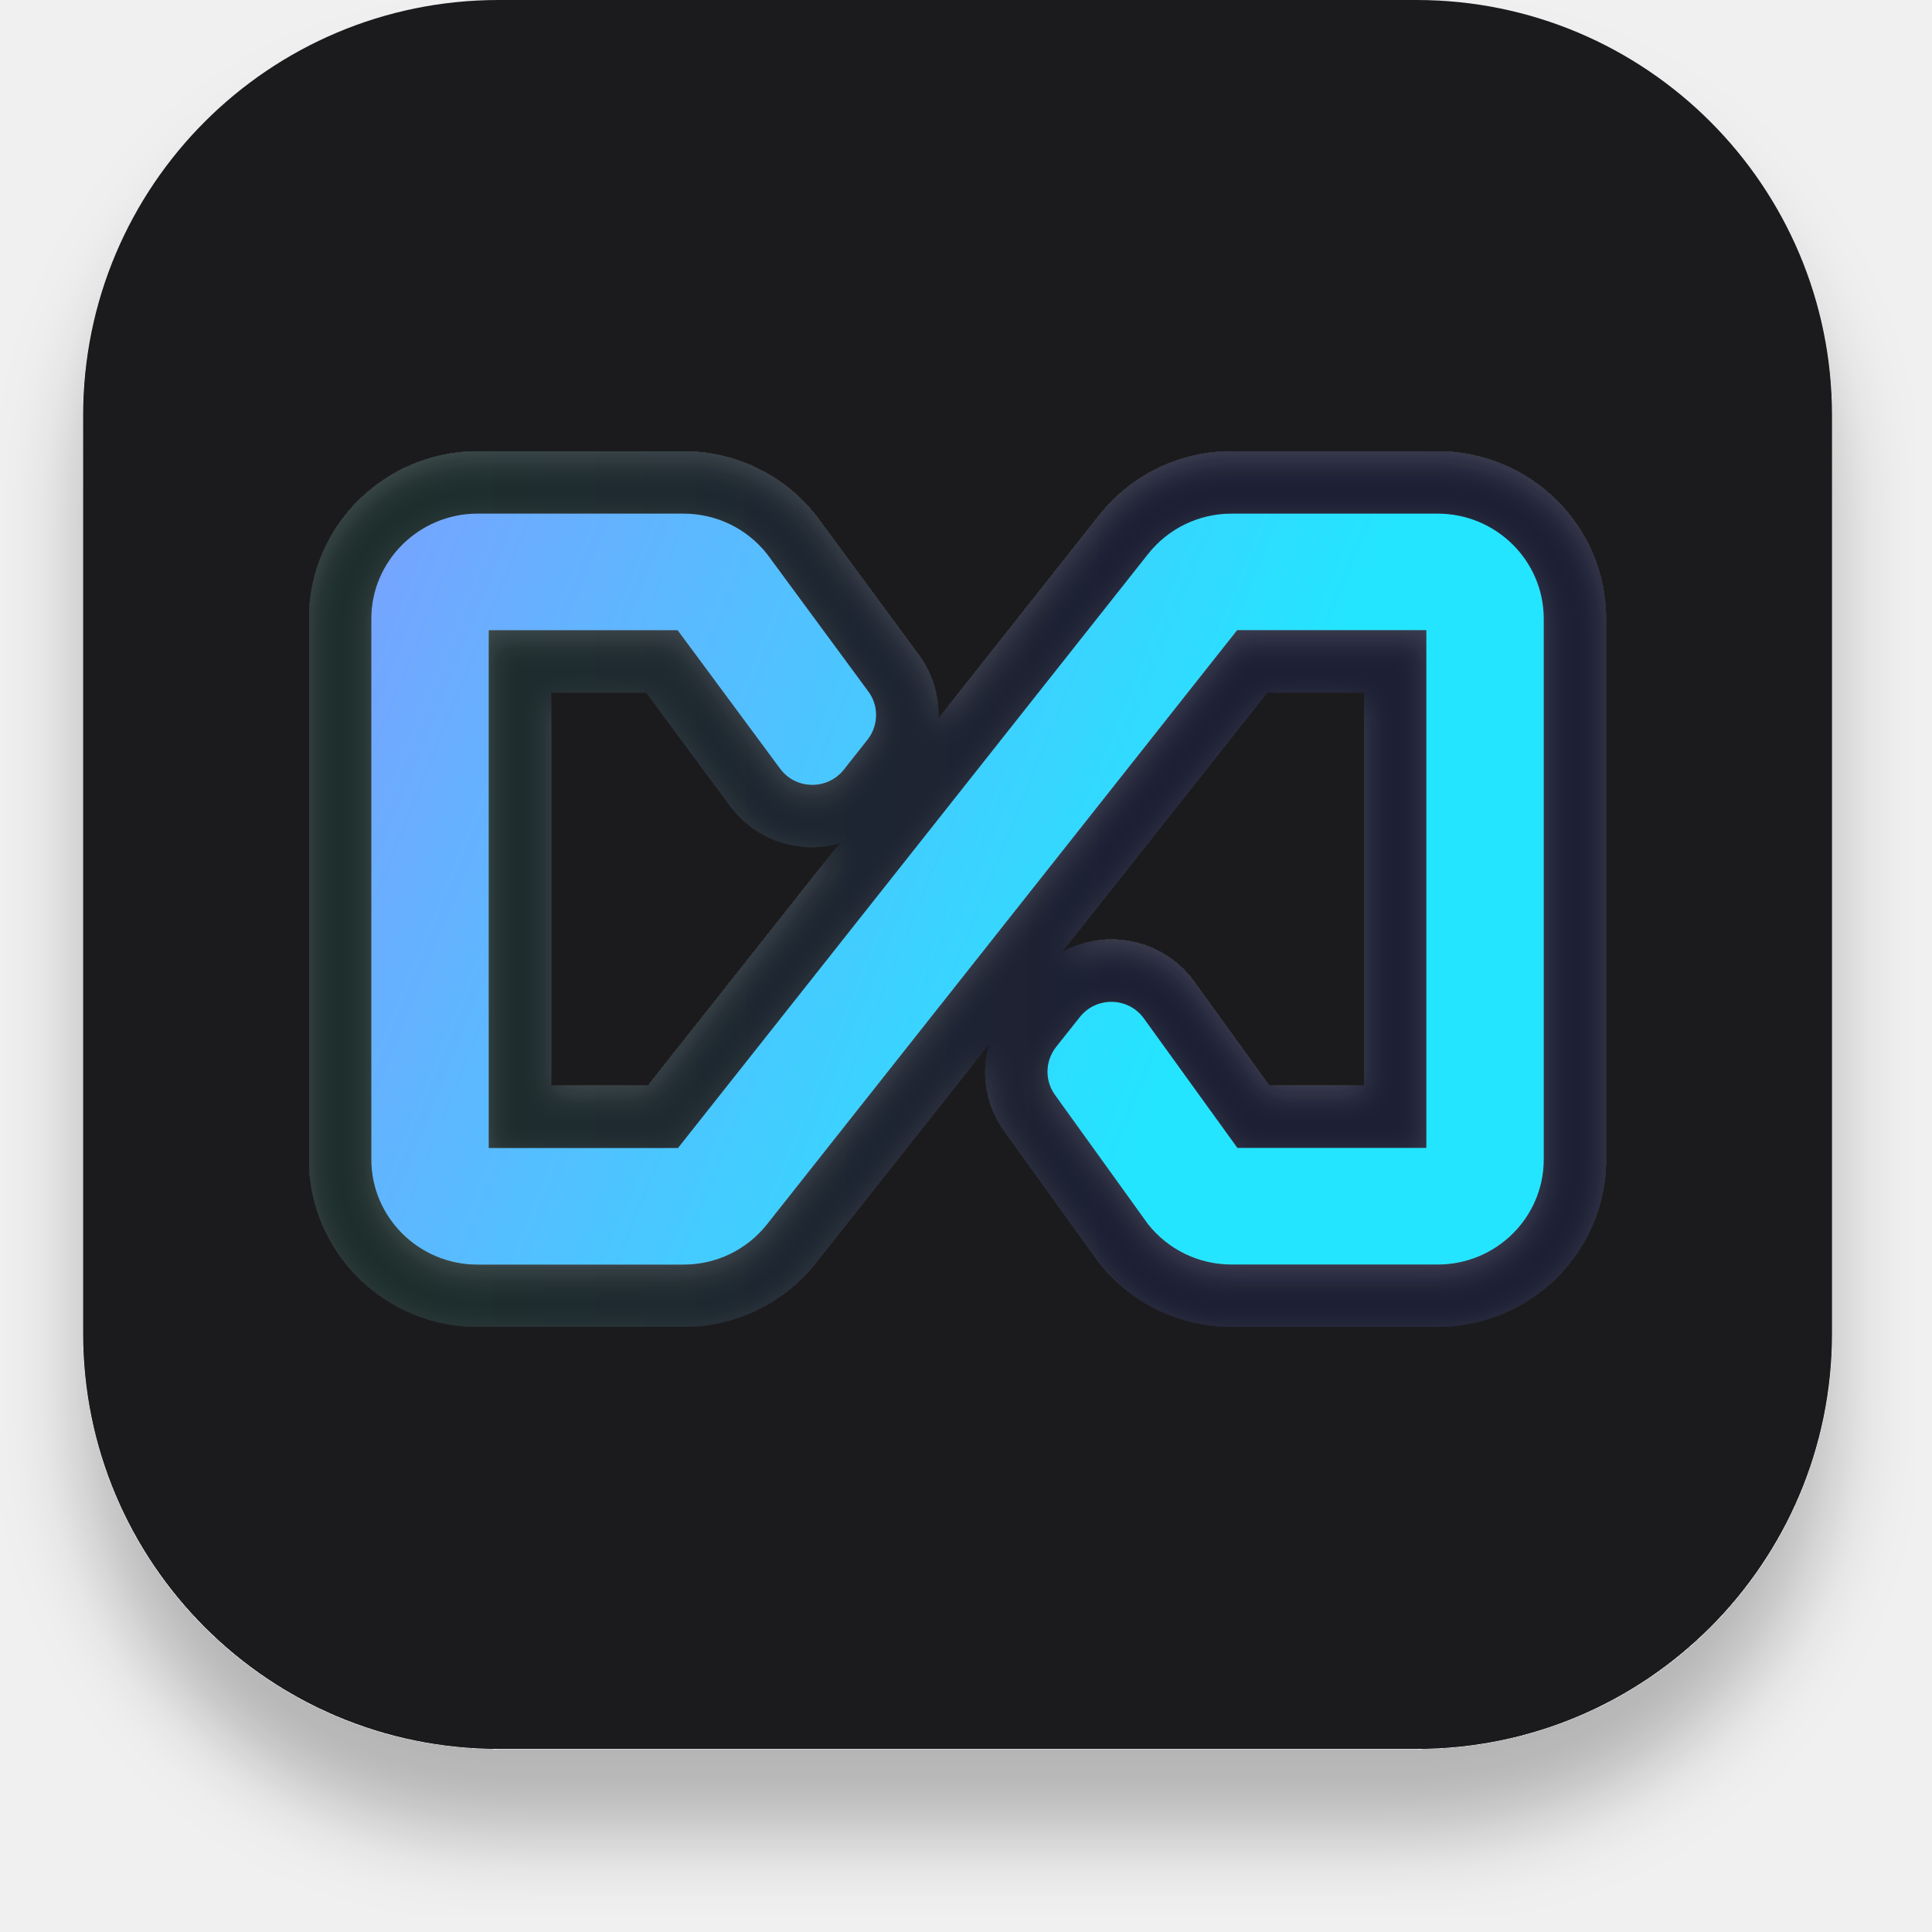
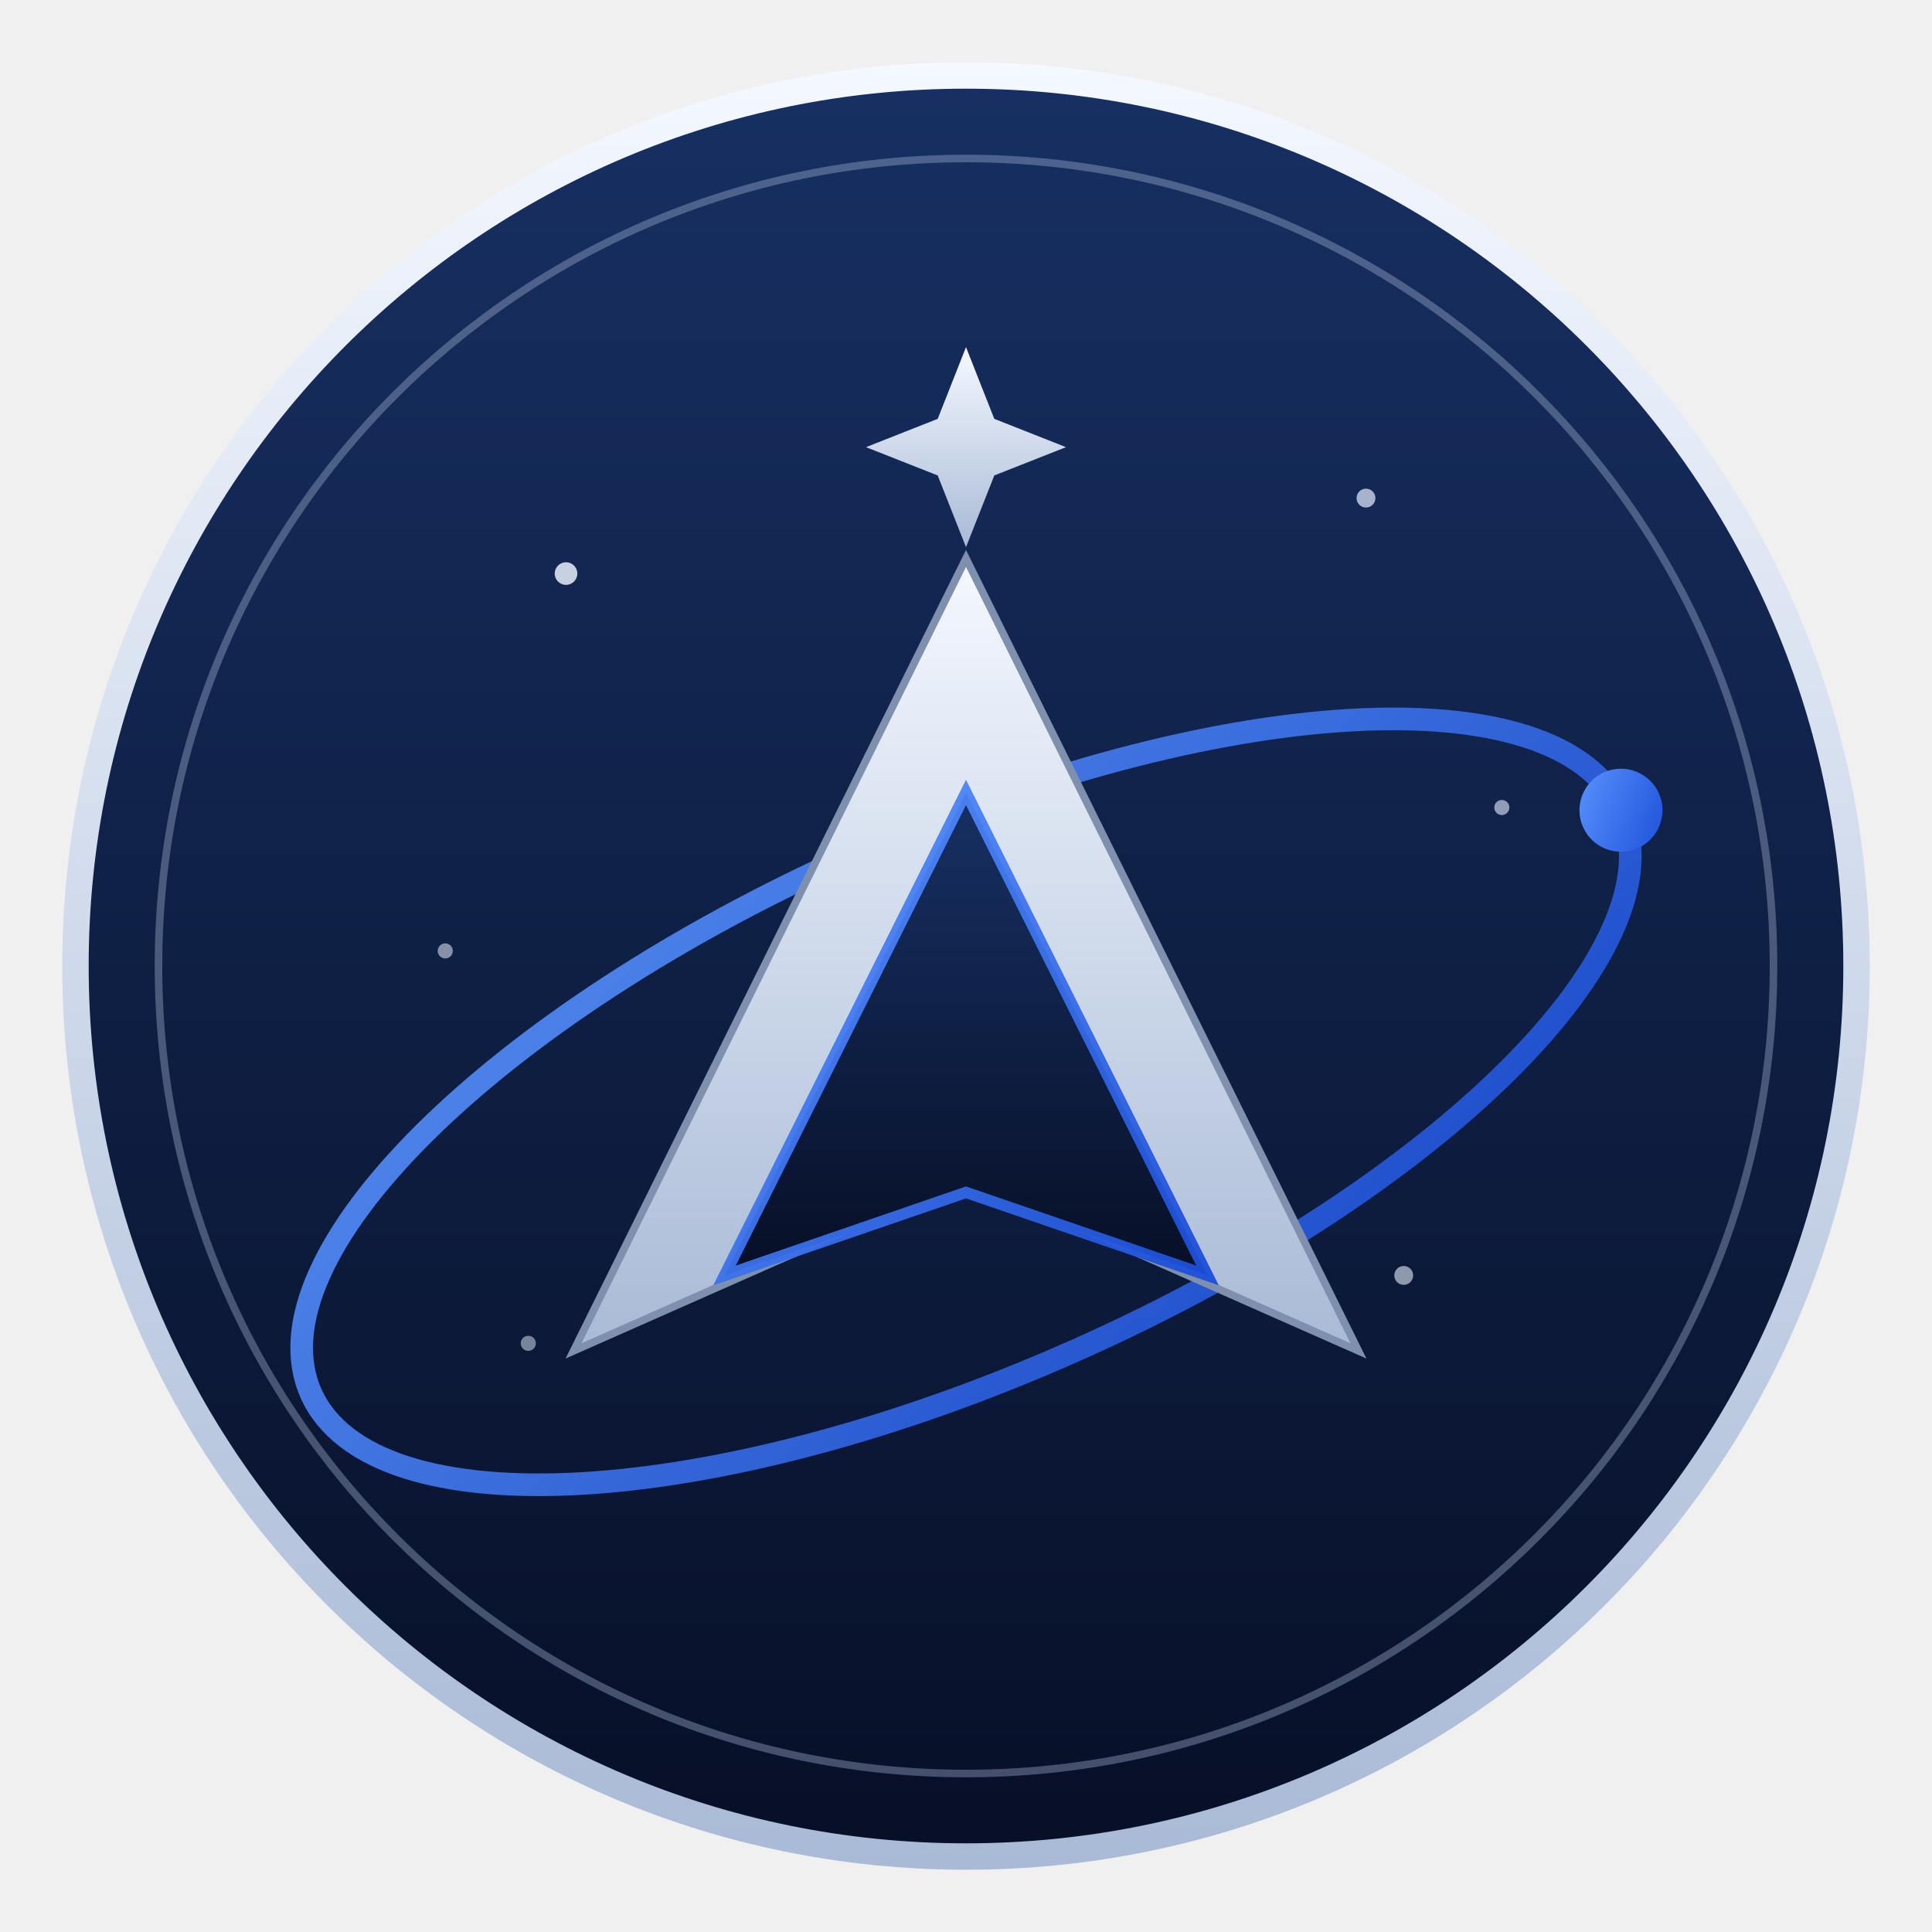
- <svg xmlns="http://www.w3.org/2000/svg" width="93" height="93" viewBox="0 0 93 93" fill="none">
-   <g filter="url(#filter0_d_4703_10188)">
-     <rect x="4" width="84.188" height="84.188" rx="20" fill="#1B1B1E" />
-     <path fill-rule="evenodd" clip-rule="evenodd" d="M50.827 50.41C50.296 51.095 50.283 52.057 50.817 52.751L55.254 58.916L55.268 58.934C56.246 60.164 57.719 60.87 59.29 60.87H69.203C72.014 60.87 74.311 58.611 74.311 55.809V29.785C74.311 26.987 72.014 24.724 69.203 24.724H59.29C57.715 24.724 56.244 25.43 55.267 26.665L46.258 38.05L32.637 55.261H23.526V30.336H32.62L37.578 37.035L37.588 37.048C38.361 38.026 39.843 38.02 40.616 37.051L41.761 35.603L41.768 35.595C42.299 34.908 42.312 33.942 41.769 33.246L36.93 26.678L36.919 26.664C35.942 25.43 34.475 24.724 32.896 24.724H22.983C20.183 24.724 17.875 26.989 17.875 29.785V55.812C17.875 58.608 20.179 60.873 22.983 60.873H32.896C34.474 60.873 35.941 60.167 36.918 58.938L59.552 30.333H68.66V55.258H59.565L55.023 48.969L55.008 48.951C54.237 47.982 52.756 47.982 51.985 48.951L50.834 50.4L50.827 50.41ZM33.256 56.09L40.118 47.42L47.042 38.671L56.051 27.285L33.256 56.09Z" fill="url(#paint0_linear_4703_10188)" />
-     <g filter="url(#filter1_bi_4703_10188)">
-       <mask id="path-3-outside-1_4703_10188" maskUnits="userSpaceOnUse" x="14.875" y="21.724" width="63" height="43" fill="black">
-         <rect fill="white" x="14.875" y="21.724" width="63" height="43" />
-         <path fill-rule="evenodd" clip-rule="evenodd" d="M50.827 50.41C50.296 51.095 50.283 52.057 50.817 52.751L55.254 58.916L55.268 58.934C56.246 60.164 57.719 60.87 59.29 60.87H69.203C72.014 60.87 74.311 58.611 74.311 55.809V29.785C74.311 26.987 72.014 24.724 69.203 24.724H59.29C57.715 24.724 56.244 25.43 55.267 26.665L46.258 38.05L32.637 55.261H23.526V30.336H32.62L37.578 37.035L37.588 37.048C38.361 38.026 39.843 38.02 40.616 37.051L41.761 35.603L41.768 35.595C42.299 34.908 42.312 33.942 41.769 33.246L36.93 26.678L36.919 26.664C35.942 25.43 34.475 24.724 32.896 24.724H22.983C20.183 24.724 17.875 26.989 17.875 29.785V55.812C17.875 58.608 20.179 60.873 22.983 60.873H32.896C34.474 60.873 35.941 60.167 36.918 58.938L59.552 30.333H68.66V55.258H59.565L55.023 48.969L55.008 48.951C54.237 47.982 52.756 47.982 51.985 48.951L50.834 50.4L50.827 50.41ZM33.256 56.09L40.118 47.42L47.042 38.671L56.051 27.285L33.256 56.09Z" />
-       </mask>
-       <path d="M50.817 52.751L53.252 50.998L53.224 50.961L53.196 50.923L50.817 52.751ZM50.827 50.41L53.199 52.246L53.2 52.246L50.827 50.41ZM55.254 58.916L52.819 60.668L52.86 60.726L52.905 60.782L55.254 58.916ZM55.268 58.934L57.617 57.068L57.617 57.068L55.268 58.934ZM55.267 26.665L52.915 24.802L52.914 24.803L55.267 26.665ZM46.258 38.05L48.61 39.912L48.611 39.912L46.258 38.05ZM32.637 55.261V58.261H34.089L34.989 57.123L32.637 55.261ZM23.526 55.261H20.526V58.261H23.526V55.261ZM23.526 30.336V27.336H20.526V30.336H23.526ZM32.62 30.336L35.031 28.552L34.132 27.336H32.62V30.336ZM37.578 37.035L35.166 38.82L35.195 38.858L35.224 38.895L37.578 37.035ZM37.588 37.048L35.234 38.907L35.234 38.907L37.588 37.048ZM40.616 37.051L42.962 38.922L42.969 38.913L40.616 37.051ZM41.761 35.603L44.114 37.464L44.124 37.452L44.133 37.44L41.761 35.603ZM41.768 35.595L44.14 37.432L44.14 37.431L41.768 35.595ZM41.769 33.246L39.354 35.026L39.379 35.06L39.404 35.093L41.769 33.246ZM36.93 26.678L39.345 24.898L39.314 24.856L39.281 24.816L36.93 26.678ZM36.919 26.664L34.567 28.527L34.567 28.527L36.919 26.664ZM36.918 58.938L39.267 60.804L39.27 60.799L36.918 58.938ZM59.552 30.333V27.333H58.1L57.199 28.471L59.552 30.333ZM68.66 30.333H71.66V27.333H68.66V30.333ZM68.66 55.258V58.258H71.66V55.258H68.66ZM59.565 55.258L57.133 57.014L58.031 58.258H59.565V55.258ZM55.023 48.969L57.455 47.212L57.414 47.156L57.37 47.101L55.023 48.969ZM55.008 48.951L52.661 50.819L52.661 50.819L55.008 48.951ZM51.985 48.951L49.638 47.083L49.636 47.085L51.985 48.951ZM50.834 50.4L48.485 48.535L48.473 48.549L48.462 48.564L50.834 50.4ZM33.256 56.09L30.904 54.228L35.609 57.952L33.256 56.09ZM40.118 47.42L37.766 45.558L37.766 45.558L40.118 47.42ZM47.042 38.671L49.395 40.532L49.395 40.532L47.042 38.671ZM56.051 27.285L58.404 29.147L53.699 25.423L56.051 27.285ZM53.196 50.923C53.509 51.331 53.487 51.874 53.199 52.246L48.455 48.573C47.106 50.316 47.058 52.782 48.438 54.578L53.196 50.923ZM57.688 57.163L53.252 50.998L48.382 54.503L52.819 60.668L57.688 57.163ZM57.617 57.068L57.602 57.049L52.905 60.782L52.92 60.801L57.617 57.068ZM59.29 57.87C58.627 57.87 58.021 57.576 57.617 57.068L52.919 60.8C54.47 62.752 56.812 63.87 59.29 63.87V57.87ZM69.203 57.87H59.29V63.87H69.203V57.87ZM71.311 55.809C71.311 56.922 70.39 57.87 69.203 57.87V63.87C73.638 63.87 77.311 60.3 77.311 55.809H71.311ZM71.311 29.785V55.809H77.311V29.785H71.311ZM69.203 27.724C70.388 27.724 71.311 28.674 71.311 29.785H77.311C77.311 25.299 73.64 21.724 69.203 21.724V27.724ZM59.29 27.724H69.203V21.724H59.29V27.724ZM57.619 28.527C58.023 28.016 58.625 27.724 59.29 27.724V21.724C56.805 21.724 54.465 22.844 52.915 24.802L57.619 28.527ZM48.611 39.912L57.62 28.526L52.914 24.803L43.905 36.189L48.611 39.912ZM34.989 57.123L48.61 39.912L43.905 36.188L30.285 53.399L34.989 57.123ZM23.526 58.261H32.637V52.261H23.526V58.261ZM20.526 30.336V55.261H26.526V30.336H20.526ZM32.62 27.336H23.526V33.336H32.62V27.336ZM39.989 35.251L35.031 28.552L30.208 32.121L35.166 38.82L39.989 35.251ZM39.942 35.188L39.932 35.176L35.224 38.895L35.234 38.907L39.942 35.188ZM38.27 35.181C38.691 34.653 39.506 34.636 39.942 35.188L35.234 38.907C37.215 41.416 40.996 41.387 42.962 38.922L38.27 35.181ZM39.409 33.742L38.263 35.19L42.969 38.913L44.114 37.464L39.409 33.742ZM39.396 33.758L39.389 33.767L44.133 37.44L44.14 37.432L39.396 33.758ZM39.404 35.093C39.084 34.682 39.107 34.131 39.396 33.758L44.14 37.431C45.492 35.685 45.541 33.203 44.133 31.4L39.404 35.093ZM34.514 28.457L39.354 35.026L44.184 31.467L39.345 24.898L34.514 28.457ZM34.567 28.527L34.578 28.54L39.281 24.816L39.271 24.802L34.567 28.527ZM32.896 27.724C33.563 27.724 34.162 28.015 34.567 28.527L39.271 24.802C37.721 22.845 35.386 21.724 32.896 21.724V27.724ZM22.983 27.724H32.896V21.724H22.983V27.724ZM20.875 29.785C20.875 28.68 21.806 27.724 22.983 27.724V21.724C18.561 21.724 14.875 25.298 14.875 29.785H20.875ZM20.875 55.812V29.785H14.875V55.812H20.875ZM22.983 57.873C21.803 57.873 20.875 56.918 20.875 55.812H14.875C14.875 60.297 18.555 63.873 22.983 63.873V57.873ZM32.896 57.873H22.983V63.873H32.896V57.873ZM34.569 57.071C34.164 57.581 33.564 57.873 32.896 57.873V63.873C35.385 63.873 37.718 62.753 39.267 60.804L34.569 57.071ZM57.199 28.471L34.565 57.076L39.27 60.799L61.904 32.194L57.199 28.471ZM68.66 27.333H59.552V33.333H68.66V27.333ZM71.66 55.258V30.333H65.66V55.258H71.66ZM59.565 58.258H68.66V52.258H59.565V58.258ZM52.591 50.725L57.133 57.014L61.997 53.501L57.455 47.212L52.591 50.725ZM52.661 50.819L52.676 50.837L57.37 47.101L57.356 47.083L52.661 50.819ZM54.333 50.819C53.902 51.359 53.091 51.359 52.661 50.819L57.356 47.083C55.384 44.605 51.61 44.605 49.638 47.083L54.333 50.819ZM53.184 52.266L54.335 50.816L49.636 47.085L48.485 48.535L53.184 52.266ZM53.2 52.246L53.207 52.236L48.462 48.564L48.454 48.574L53.2 52.246ZM35.609 57.952L42.471 49.281L37.766 45.558L30.904 54.228L35.609 57.952ZM42.471 49.281L49.395 40.532L44.69 36.809L37.766 45.558L42.471 49.281ZM49.395 40.532L58.404 29.147L53.699 25.424L44.69 36.809L49.395 40.532ZM53.699 25.423L30.904 54.228L35.609 57.951L58.404 29.147L53.699 25.423Z" fill="url(#paint1_linear_4703_10188)" fill-opacity="0.1" mask="url(#path-3-outside-1_4703_10188)" />
-     </g>
-   </g>
+ <svg xmlns="http://www.w3.org/2000/svg" width="93" height="93" viewBox="0 0 512 512" role="img" aria-label="Mission LLM">
  <defs>
-     <filter id="filter0_d_4703_10188" x="0" y="0" width="92.188" height="92.188" filterUnits="userSpaceOnUse" color-interpolation-filters="sRGB">
-       <feFlood flood-opacity="0" result="BackgroundImageFix" />
-       <feColorMatrix in="SourceAlpha" type="matrix" values="0 0 0 0 0 0 0 0 0 0 0 0 0 0 0 0 0 0 127 0" result="hardAlpha" />
-       <feOffset dy="4" />
-       <feGaussianBlur stdDeviation="2" />
-       <feComposite in2="hardAlpha" operator="out" />
-       <feColorMatrix type="matrix" values="0 0 0 0 0 0 0 0 0 0 0 0 0 0 0 0 0 0 0.25 0" />
-       <feBlend mode="normal" in2="BackgroundImageFix" result="effect1_dropShadow_4703_10188" />
-       <feBlend mode="normal" in="SourceGraphic" in2="effect1_dropShadow_4703_10188" result="shape" />
-     </filter>
-     <filter id="filter1_bi_4703_10188" x="12.226" y="19.074" width="67.737" height="47.449" filterUnits="userSpaceOnUse" color-interpolation-filters="sRGB">
-       <feFlood flood-opacity="0" result="BackgroundImageFix" />
-       <feGaussianBlur in="BackgroundImageFix" stdDeviation="1.325" />
-       <feComposite in2="SourceAlpha" operator="in" result="effect1_backgroundBlur_4703_10188" />
-       <feBlend mode="normal" in="SourceGraphic" in2="effect1_backgroundBlur_4703_10188" result="shape" />
-       <feColorMatrix in="SourceAlpha" type="matrix" values="0 0 0 0 0 0 0 0 0 0 0 0 0 0 0 0 0 0 127 0" result="hardAlpha" />
-       <feOffset dy="0.442" />
-       <feGaussianBlur stdDeviation="0.662" />
-       <feComposite in2="hardAlpha" operator="arithmetic" k2="-1" k3="1" />
-       <feColorMatrix type="matrix" values="0 0 0 0 1 0 0 0 0 1 0 0 0 0 1 0 0 0 0.15 0" />
-       <feBlend mode="normal" in2="shape" result="effect2_innerShadow_4703_10188" />
-     </filter>
-     <linearGradient id="paint0_linear_4703_10188" x1="18.875" y1="25.724" x2="77.525" y2="49.462" gradientUnits="userSpaceOnUse">
-       <stop stop-color="#75A5FF" />
-       <stop offset="0.703" stop-color="#23E5FF" />
+     <linearGradient id="mllmNavy" x1="0" y1="0" x2="0" y2="1">
+       <stop offset="0" stop-color="#173063" />
+       <stop offset="1" stop-color="#070F26" />
    </linearGradient>
-     <linearGradient id="paint1_linear_4703_10188" x1="19.639" y1="26.367" x2="74.311" y2="26.367" gradientUnits="userSpaceOnUse">
-       <stop stop-color="#3CDEB6" />
-       <stop offset="0.656" stop-color="#364AFF" />
+     <linearGradient id="mllmSilver" x1="0" y1="0" x2="0" y2="1">
+       <stop offset="0" stop-color="#F4F8FF" />
+       <stop offset="1" stop-color="#A9BAD6" />
+     </linearGradient>
+     <linearGradient id="mllmBlue" x1="0" y1="0" x2="1" y2="1">
+       <stop offset="0" stop-color="#5B95FF" />
+       <stop offset="1" stop-color="#1C4ED8" />
    </linearGradient>
  </defs>
+   <circle cx="256" cy="256" r="236" fill="url(#mllmNavy)" stroke="url(#mllmSilver)" stroke-width="7" />
+   <circle cx="256" cy="256" r="214" fill="none" stroke="#9FB2D0" stroke-width="2" opacity="0.4" />
+   <g fill="#E6EEFC">
+     <circle cx="150" cy="152" r="3" opacity="0.85" />
+     <circle cx="362" cy="132" r="2.5" opacity="0.7" />
+     <circle cx="398" cy="214" r="2" opacity="0.6" />
+     <circle cx="118" cy="252" r="2" opacity="0.55" />
+     <circle cx="372" cy="338" r="2.5" opacity="0.6" />
+     <circle cx="140" cy="356" r="2" opacity="0.5" />
+   </g>
+   <g transform="rotate(-24 256 292)">
+     <ellipse cx="256" cy="292" rx="190" ry="72" fill="none" stroke="url(#mllmBlue)" stroke-width="6" opacity="0.9" />
+     <circle cx="446" cy="292" r="11" fill="url(#mllmBlue)" />
+   </g>
+   <path d="M256 148 L360 358 L256 312 L152 358 Z" fill="url(#mllmSilver)" stroke="#7E90AE" stroke-width="2" />
+   <path d="M256 210 L320 338 L256 316 L192 338 Z" fill="url(#mllmNavy)" />
+   <path d="M256 210 L320 338 L256 316 L192 338 Z" fill="none" stroke="url(#mllmBlue)" stroke-width="3" opacity="0.95" />
+   <path d="M256 92 l7.5 19 19 7.5 -19 7.5 -7.5 19 -7.5 -19 -19 -7.5 19 -7.5 z" fill="url(#mllmSilver)" />
</svg>
